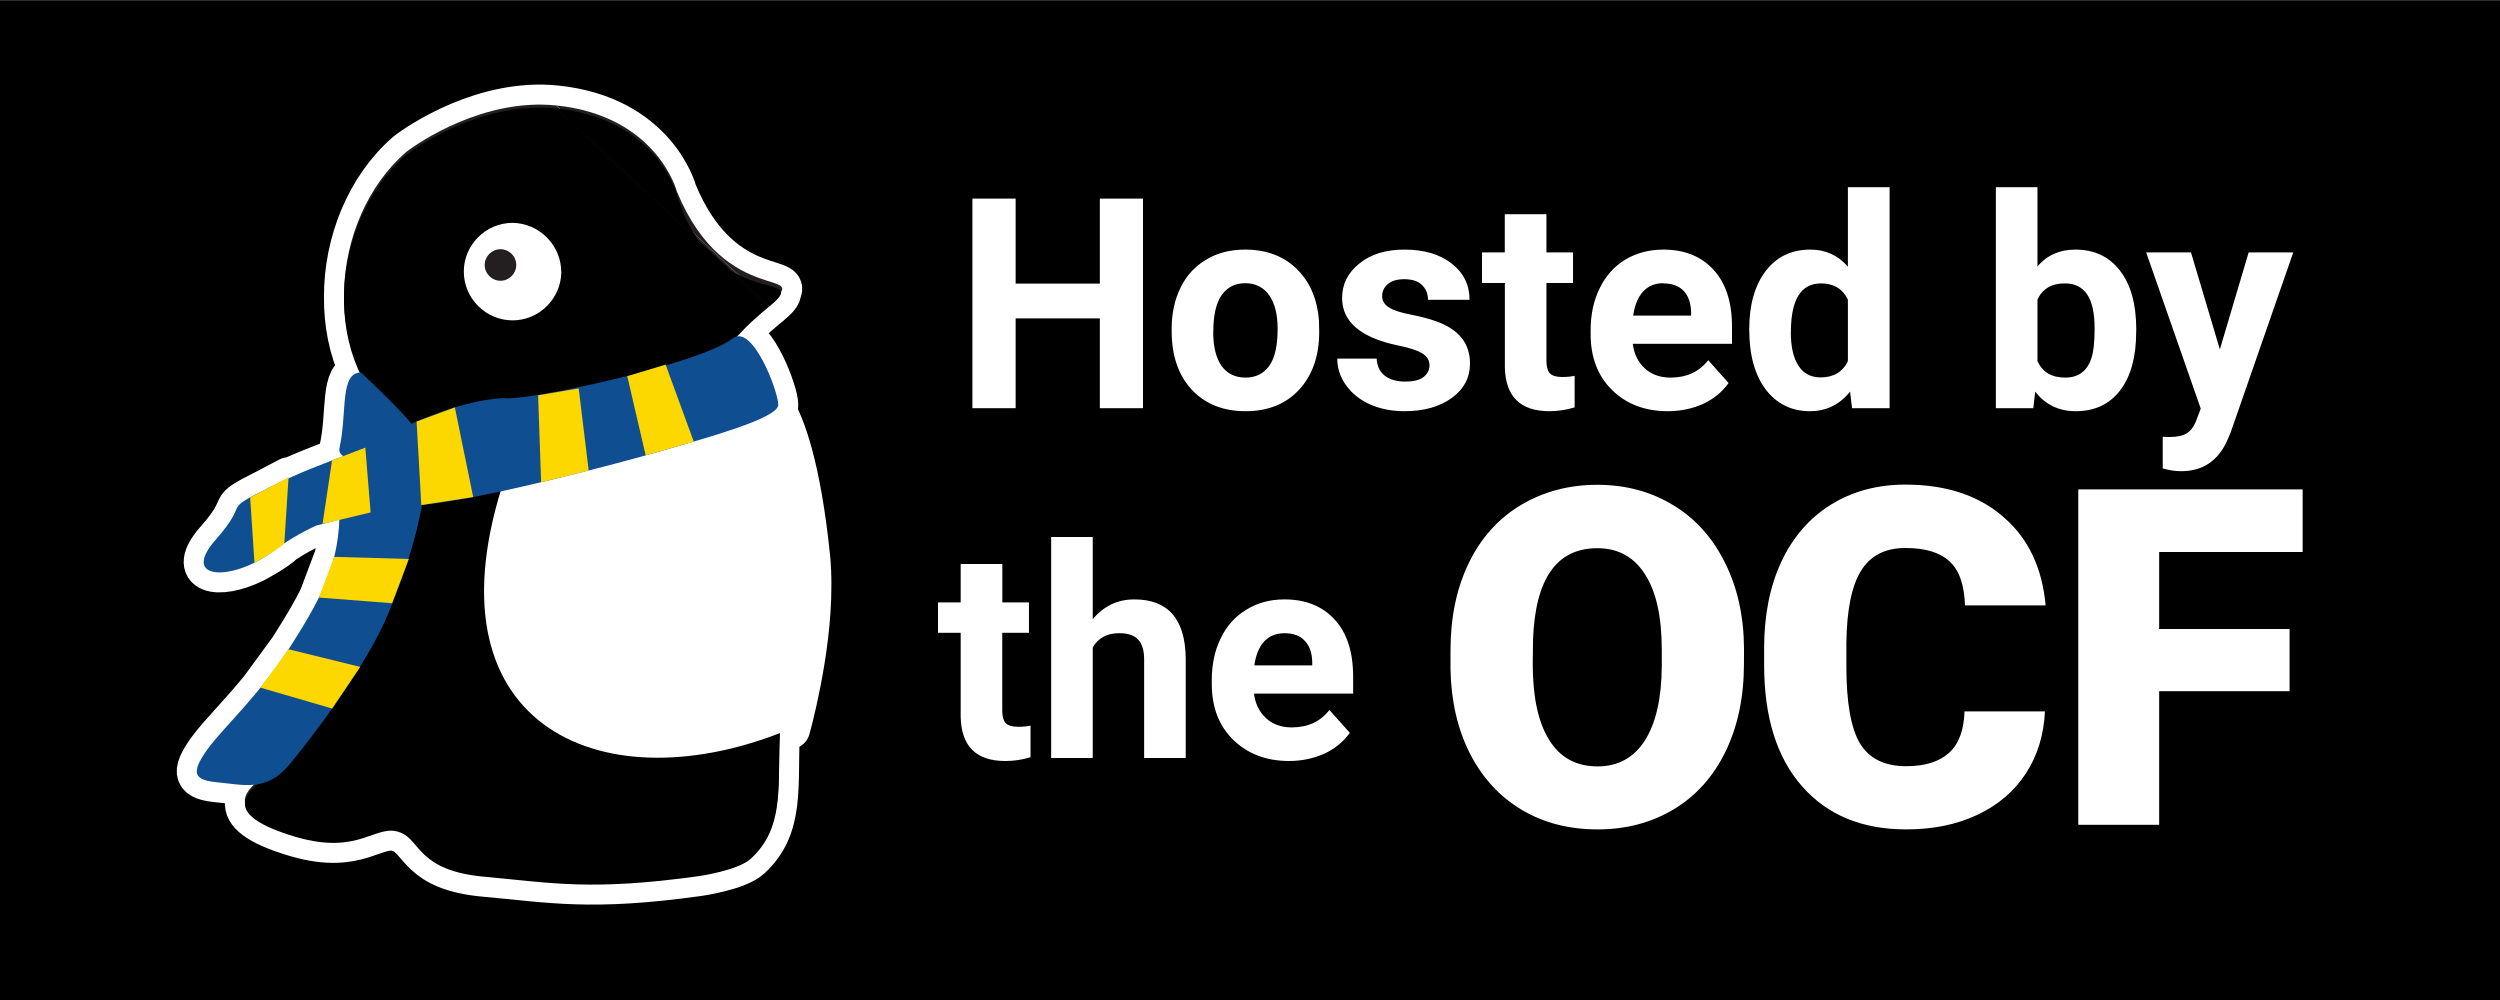
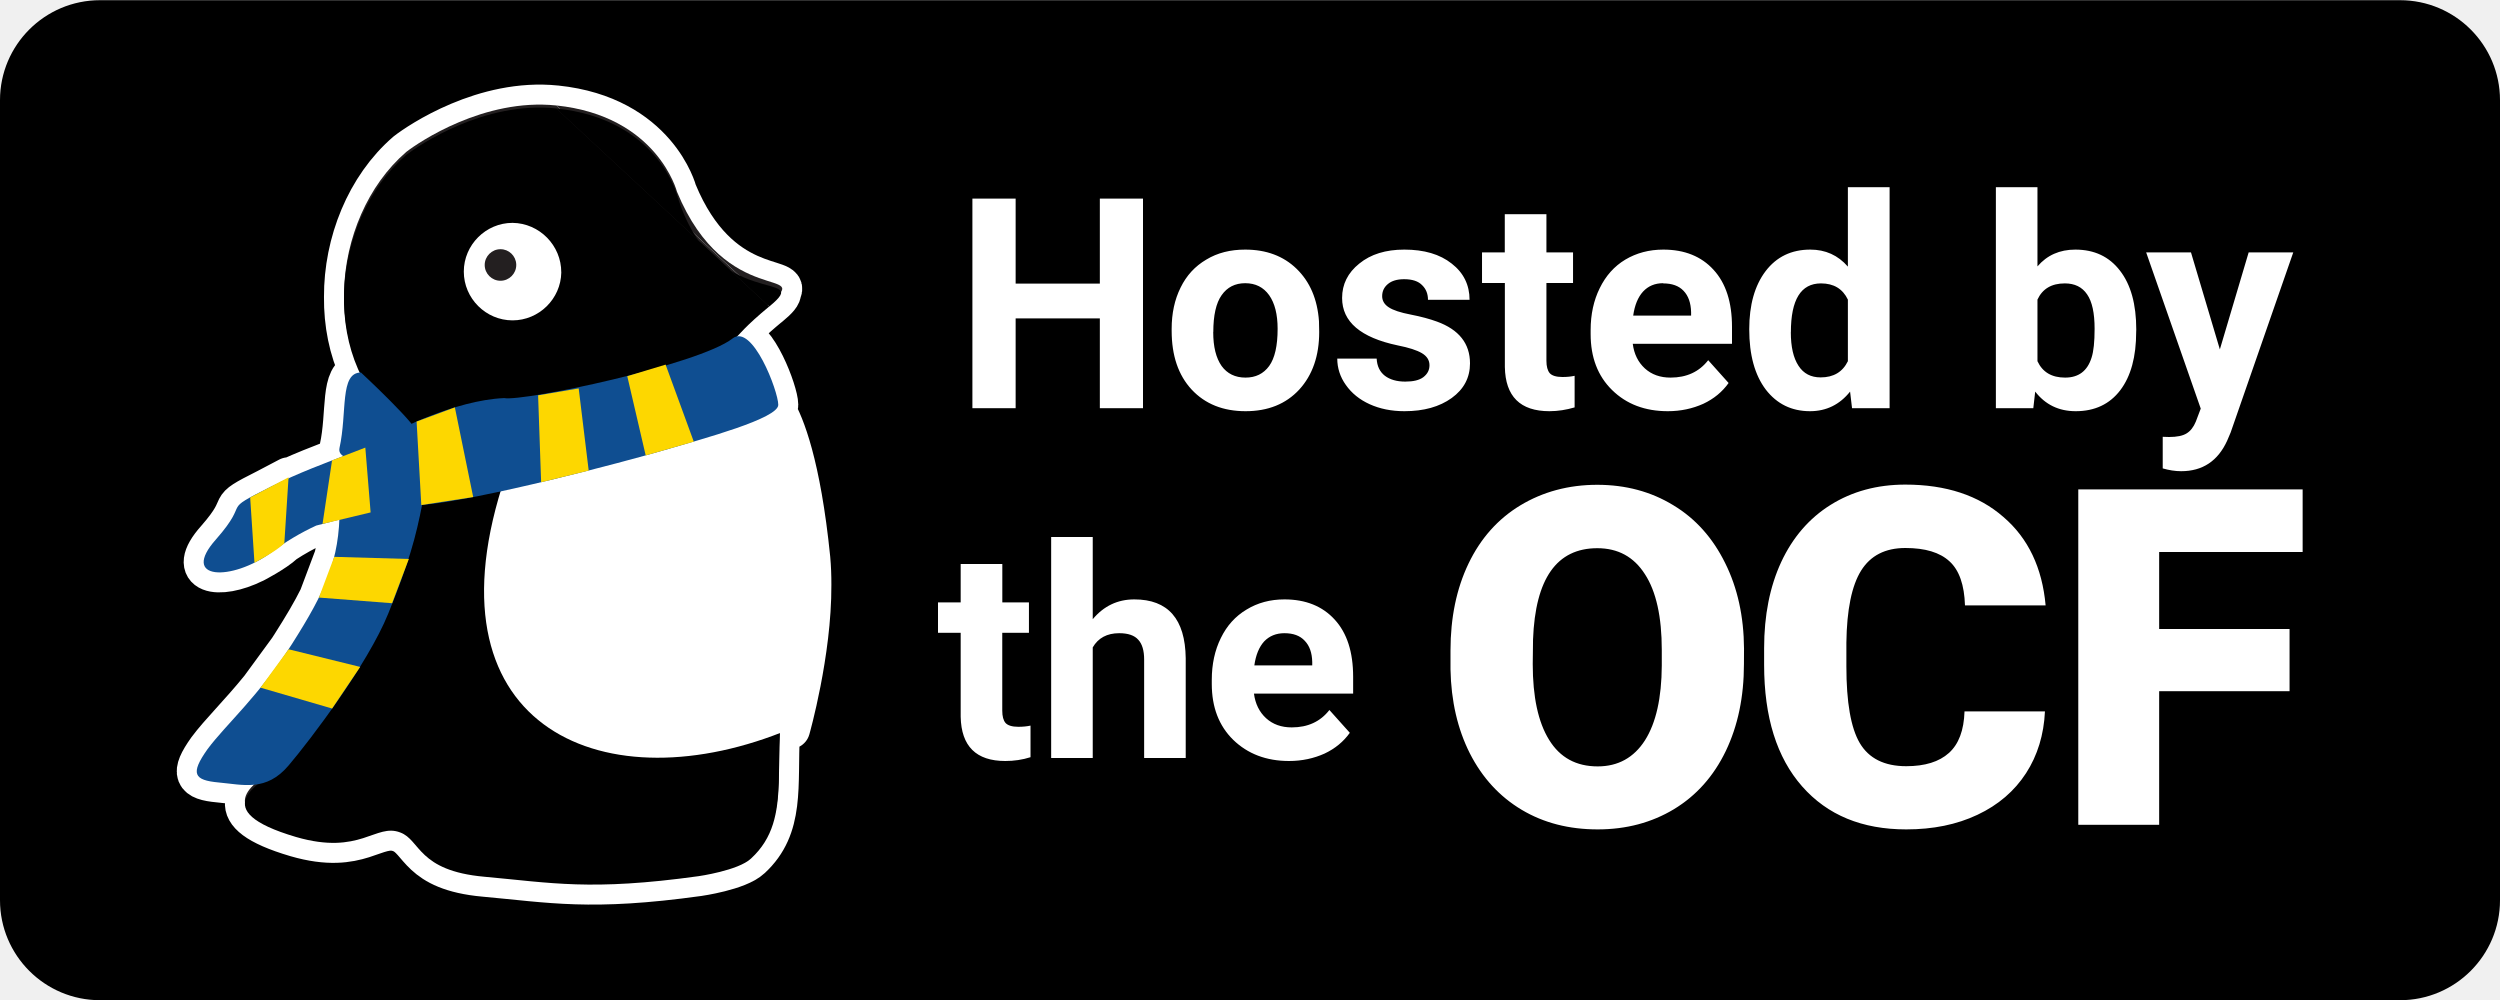
<svg xmlns="http://www.w3.org/2000/svg" width="100%" height="100%" viewBox="0 0 125 50" version="1.1" xml:space="preserve" style="fill-rule:evenodd;clip-rule:evenodd;stroke-linejoin:round;stroke-miterlimit:2;">
  <g transform="matrix(1,0,0,1,0,-1072.51)">
    <g>
-       <rect x="0" y="1072.52" width="125" height="49.999" />
+       <path d="M125,1077.52C125,1074.76 122.76,1072.52 120,1072.52L5,1072.52C2.24,1072.52 0,1074.76 0,1077.52L0,1117.52C0,1120.28 2.24,1122.52 5,1122.52L120,1122.52C122.76,1122.52 125,1120.28 125,1117.52L125,1077.52Z" />
      <g>
        <path d="M57.15,1092.92L54.992,1092.92L54.992,1088.43L50.782,1088.43L50.782,1092.92L48.62,1092.92L48.62,1082.44L50.782,1082.44L50.782,1086.69L54.992,1086.69L54.992,1082.44L57.15,1082.44L57.15,1092.92ZM58.583,1088.95C58.583,1088.18 58.731,1087.49 59.029,1086.89C59.326,1086.28 59.754,1085.82 60.314,1085.49C60.873,1085.15 61.522,1084.99 62.26,1084.99C63.313,1084.99 64.17,1085.31 64.83,1085.95C65.498,1086.6 65.871,1087.47 65.949,1088.57L65.96,1089.11C65.96,1090.3 65.628,1091.26 64.962,1091.99C64.295,1092.71 63.4,1093.07 62.279,1093.07C61.155,1093.07 60.257,1092.71 59.584,1091.99C58.916,1091.27 58.583,1090.29 58.583,1089.05L58.583,1088.95ZM60.661,1089.11C60.661,1089.85 60.801,1090.41 61.081,1090.81C61.358,1091.19 61.756,1091.39 62.275,1091.39C62.779,1091.39 63.173,1091.2 63.458,1090.81C63.74,1090.42 63.881,1089.8 63.881,1088.95C63.881,1088.23 63.74,1087.67 63.458,1087.27C63.173,1086.87 62.774,1086.67 62.26,1086.67C61.754,1086.67 61.36,1086.87 61.081,1087.27C60.804,1087.66 60.665,1088.28 60.665,1089.11L60.661,1089.11ZM71.474,1090.77C71.474,1090.52 71.348,1090.32 71.097,1090.17C70.845,1090.02 70.441,1089.89 69.887,1089.78C68.033,1089.39 67.105,1088.6 67.105,1087.41C67.105,1086.72 67.391,1086.15 67.963,1085.69C68.538,1085.22 69.289,1084.99 70.216,1084.99C71.204,1084.99 71.994,1085.22 72.586,1085.69C73.18,1086.15 73.478,1086.76 73.478,1087.5L71.399,1087.5C71.399,1087.2 71.302,1086.96 71.108,1086.77C70.916,1086.57 70.617,1086.47 70.208,1086.47C69.858,1086.47 69.587,1086.55 69.396,1086.71C69.204,1086.87 69.108,1087.07 69.108,1087.32C69.108,1087.54 69.216,1087.73 69.43,1087.87C69.651,1088.02 70.022,1088.14 70.541,1088.24C71.057,1088.34 71.493,1088.46 71.849,1088.59C72.95,1088.99 73.5,1089.69 73.5,1090.68C73.5,1091.39 73.195,1091.97 72.586,1092.41C71.976,1092.85 71.188,1093.07 70.223,1093.07C69.568,1093.07 68.988,1092.95 68.481,1092.72C67.977,1092.49 67.582,1092.17 67.294,1091.76C67.007,1091.36 66.863,1090.91 66.863,1090.44L68.833,1090.44C68.853,1090.82 68.99,1091.1 69.245,1091.3C69.497,1091.49 69.837,1091.59 70.265,1091.59C70.663,1091.59 70.963,1091.52 71.165,1091.37C71.371,1091.21 71.474,1091.02 71.474,1090.77ZM77.321,1083.22L77.321,1085.13L78.652,1085.13L78.652,1086.66L77.321,1086.66L77.321,1090.55C77.321,1090.83 77.377,1091.04 77.488,1091.17C77.596,1091.29 77.806,1091.36 78.119,1091.36C78.351,1091.36 78.555,1091.34 78.731,1091.3L78.731,1092.88C78.323,1093 77.903,1093.07 77.473,1093.07C76.011,1093.07 75.268,1092.33 75.243,1090.86L75.243,1086.66L74.101,1086.66L74.101,1085.13L75.239,1085.13L75.239,1083.22L77.321,1083.22ZM83.395,1093.07C82.254,1093.07 81.323,1092.72 80.602,1092.01C79.889,1091.31 79.532,1090.38 79.532,1089.22L79.532,1089.01C79.532,1088.23 79.684,1087.53 79.986,1086.92C80.288,1086.3 80.715,1085.82 81.267,1085.49C81.822,1085.16 82.454,1084.99 83.165,1084.99C84.23,1084.99 85.068,1085.33 85.678,1086C86.293,1086.67 86.6,1087.62 86.6,1088.85L86.6,1089.7L81.638,1089.7C81.703,1090.21 81.905,1090.62 82.242,1090.93C82.582,1091.24 83.011,1091.39 83.527,1091.39C84.331,1091.39 84.959,1091.1 85.41,1090.52L86.43,1091.66C86.118,1092.1 85.696,1092.45 85.164,1092.7C84.63,1092.94 84.039,1093.07 83.391,1093.07L83.395,1093.07ZM83.157,1086.67C82.746,1086.67 82.411,1086.81 82.152,1087.09C81.897,1087.37 81.733,1087.77 81.66,1088.29L84.555,1088.29L84.555,1088.12C84.545,1087.66 84.419,1087.3 84.177,1087.05C83.941,1086.8 83.6,1086.68 83.157,1086.68L83.157,1086.67ZM87.462,1088.97C87.462,1087.76 87.734,1086.79 88.278,1086.07C88.825,1085.35 89.571,1084.99 90.516,1084.99C91.272,1084.99 91.898,1085.27 92.394,1085.84L92.394,1081.87L94.48,1081.87L94.48,1092.92L92.602,1092.92L92.504,1092.09C91.985,1092.74 91.317,1093.07 90.501,1093.07C89.583,1093.07 88.846,1092.71 88.29,1091.99C87.738,1091.26 87.462,1090.26 87.462,1088.97ZM89.541,1089.12C89.541,1089.85 89.669,1090.41 89.926,1090.8C90.178,1091.19 90.547,1091.38 91.033,1091.38C91.676,1091.38 92.13,1091.11 92.394,1090.57L92.394,1087.49C92.135,1086.95 91.686,1086.68 91.049,1086.68C90.046,1086.68 89.544,1087.49 89.544,1089.12L89.541,1089.12ZM106.809,1089.1C106.809,1090.35 106.545,1091.32 106.015,1092.02C105.481,1092.72 104.737,1093.07 103.782,1093.07C102.938,1093.07 102.264,1092.74 101.76,1092.09L101.665,1092.92L99.794,1092.92L99.794,1081.87L101.873,1081.87L101.873,1085.83C102.352,1085.27 102.983,1084.99 103.767,1084.99C104.717,1084.99 105.46,1085.34 105.997,1086.04C106.541,1086.74 106.813,1087.72 106.813,1088.99L106.809,1089.1ZM104.73,1088.95C104.73,1088.16 104.606,1087.59 104.356,1087.23C104.107,1086.86 103.735,1086.68 103.241,1086.68C102.579,1086.68 102.123,1086.95 101.873,1087.49L101.873,1090.57C102.128,1091.12 102.589,1091.39 103.256,1091.39C103.929,1091.39 104.37,1091.06 104.579,1090.39C104.68,1090.08 104.73,1089.6 104.73,1088.95ZM110.993,1089.98L112.433,1085.13L114.663,1085.13L111.534,1094.13L111.36,1094.54C110.896,1095.56 110.129,1096.07 109.058,1096.07C108.756,1096.07 108.448,1096.02 108.136,1095.93L108.136,1094.35L108.453,1094.36C108.846,1094.36 109.139,1094.3 109.33,1094.18C109.527,1094.06 109.68,1093.86 109.791,1093.59L110.037,1092.94L107.308,1085.13L109.549,1085.13L110.993,1089.98Z" style="fill:white;fill-rule:nonzero;" />
        <path d="M50.116,1100.71L50.116,1102.63L51.447,1102.63L51.447,1104.15L50.113,1104.15L50.113,1108.04C50.113,1108.33 50.168,1108.53 50.279,1108.66C50.39,1108.78 50.601,1108.85 50.914,1108.85C51.143,1108.85 51.347,1108.83 51.526,1108.79L51.526,1110.37C51.118,1110.5 50.697,1110.56 50.264,1110.56C48.807,1110.56 48.064,1109.82 48.034,1108.35L48.034,1104.15L46.9,1104.15L46.9,1102.63L48.034,1102.63L48.034,1100.71L50.116,1100.71ZM54.637,1103.47C55.189,1102.81 55.881,1102.48 56.715,1102.48C58.404,1102.48 59.26,1103.46 59.286,1105.42L59.286,1110.41L57.207,1110.41L57.207,1105.48C57.207,1105.04 57.11,1104.71 56.916,1104.5C56.724,1104.28 56.406,1104.17 55.96,1104.17C55.35,1104.17 54.909,1104.41 54.637,1104.88L54.637,1110.41L52.558,1110.41L52.558,1099.36L54.637,1099.36L54.637,1103.47ZM64.452,1110.56C63.311,1110.56 62.38,1110.2 61.659,1109.5C60.946,1108.8 60.589,1107.87 60.589,1106.71L60.589,1106.5C60.589,1105.72 60.741,1105.02 61.043,1104.41C61.345,1103.79 61.772,1103.32 62.324,1102.99C62.879,1102.65 63.511,1102.48 64.222,1102.48C65.287,1102.48 66.125,1102.82 66.735,1103.49C67.35,1104.16 67.657,1105.11 67.657,1106.35L67.657,1107.19L62.698,1107.19C62.764,1107.7 62.966,1108.11 63.303,1108.42C63.643,1108.73 64.072,1108.88 64.588,1108.88C65.392,1108.88 66.019,1108.59 66.47,1108.01L67.491,1109.15C67.178,1109.59 66.756,1109.94 66.225,1110.19C65.691,1110.43 65.1,1110.56 64.452,1110.56ZM64.218,1104.17C63.805,1104.17 63.468,1104.31 63.209,1104.58C62.954,1104.86 62.79,1105.26 62.717,1105.78L65.612,1105.78L65.612,1105.61C65.602,1105.15 65.478,1104.8 65.238,1104.55C64.999,1104.29 64.659,1104.17 64.218,1104.17Z" style="fill:white;fill-rule:nonzero;" />
        <path d="M87.197,1105.71C87.197,1107.35 86.895,1108.8 86.29,1110.06C85.683,1111.32 84.819,1112.29 83.697,1112.97C82.584,1113.64 81.313,1113.98 79.884,1113.98C78.458,1113.98 77.192,1113.66 76.085,1113C74.979,1112.34 74.115,1111.4 73.493,1110.18C72.878,1108.96 72.555,1107.56 72.525,1105.98L72.525,1105.03C72.525,1103.39 72.825,1101.94 73.425,1100.69C74.029,1099.43 74.892,1098.46 76.014,1097.78C77.142,1097.1 78.425,1096.75 79.861,1096.75C81.282,1096.75 82.55,1097.09 83.663,1097.77C84.777,1098.44 85.641,1099.41 86.256,1100.66C86.876,1101.9 87.191,1103.33 87.201,1104.94L87.197,1105.71ZM83.089,1105.01C83.089,1103.35 82.808,1102.08 82.246,1101.22C81.692,1100.35 80.898,1099.92 79.865,1099.92C77.837,1099.92 76.766,1101.44 76.652,1104.48L76.637,1105.71C76.637,1107.36 76.909,1108.62 77.454,1109.5C78,1110.39 78.811,1110.83 79.884,1110.83C80.907,1110.83 81.694,1110.39 82.246,1109.53C82.8,1108.66 83.081,1107.41 83.089,1105.79L83.089,1105.01ZM102.247,1108.08C102.194,1109.24 101.879,1110.28 101.302,1111.17C100.725,1112.06 99.915,1112.76 98.872,1113.25C97.837,1113.74 96.65,1113.98 95.312,1113.98C93.11,1113.98 91.375,1113.27 90.107,1111.83C88.84,1110.39 88.206,1108.37 88.206,1105.75L88.206,1104.92C88.206,1103.28 88.491,1101.84 89.061,1100.61C89.635,1099.38 90.46,1098.42 91.536,1097.75C92.61,1097.08 93.853,1096.74 95.267,1096.74C97.302,1096.74 98.938,1097.28 100.172,1098.36C101.41,1099.42 102.112,1100.9 102.281,1102.78L98.249,1102.78C98.218,1101.76 97.961,1101.02 97.478,1100.58C96.994,1100.13 96.257,1099.91 95.267,1099.91C94.261,1099.91 93.524,1100.29 93.056,1101.04C92.587,1101.79 92.341,1102.99 92.319,1104.64L92.319,1105.83C92.319,1107.62 92.541,1108.9 92.987,1109.66C93.441,1110.43 94.216,1110.82 95.312,1110.82C96.244,1110.82 96.955,1110.6 97.444,1110.16C97.935,1109.72 98.196,1109.03 98.226,1108.08L102.247,1108.08ZM114.478,1107.07L107.958,1107.07L107.958,1113.75L103.914,1113.75L103.914,1096.98L115.132,1096.98L115.132,1100.11L107.958,1100.11L107.958,1103.96L114.478,1103.96L114.478,1107.07Z" style="fill:white;fill-rule:nonzero;" />
      </g>
      <g id="path3240" transform="matrix(1,0,0,1,0,1072.51)">
        <path d="M17.199,14.85C17.186,12.134 18.302,9.333 20.311,7.598C20.944,7.104 24.21,4.897 27.811,5.272L27.809,5.271C32.873,5.798 33.848,9.585 33.848,9.585C35.979,14.751 39.623,13.727 39.053,14.601C39.083,14.745 38.913,14.956 38.464,15.325L38.461,15.323C37.536,16.087 37.133,16.523 36.865,16.816C37.815,16.671 38.914,19.615 38.914,20.242C38.914,20.318 38.867,20.398 38.782,20.481C39.219,21.229 40.037,23.2 40.515,27.927C40.554,28.355 40.571,28.799 40.569,29.249C40.585,32.653 39.505,36.448 39.505,36.448C39.335,36.519 39.164,36.588 38.994,36.654C38.862,39.292 39.254,41.361 37.549,42.928C36.912,43.528 34.921,43.809 34.921,43.809C29.52,44.559 27.554,44.137 24.217,43.837C20.879,43.537 21.029,41.999 20.015,41.624C18.781,41.142 18.029,42.787 14.803,41.849C12.758,41.246 12.195,40.65 12.249,40.122C12.209,39.801 12.414,39.503 12.684,39.239C12.118,39.291 11.537,39.179 10.933,39.123C9.694,39.009 9.501,38.69 10.376,37.457C10.998,36.619 11.954,35.705 13.025,34.383L13.024,34.382L14.428,32.463L14.429,32.463C14.484,32.378 14.54,32.292 14.595,32.204C15.146,31.337 15.594,30.586 15.946,29.875L16.711,27.842L16.711,27.842C16.854,27.264 16.938,26.662 16.969,25.994L16.195,26.18C16.06,26.215 15.932,26.248 15.811,26.278C15.258,26.533 14.725,26.829 14.216,27.163L14.216,27.169C13.733,27.618 12.723,28.136 12.723,28.136L12.723,28.134C10.944,29.021 9.227,28.73 10.805,26.962C12.55,24.975 11.004,25.612 13.329,24.442L14.428,23.864L14.425,23.915C15.172,23.578 15.915,23.284 16.603,23.02L16.603,23.018L17.163,22.803C17.012,22.709 16.938,22.576 16.973,22.406C17.363,20.654 16.99,18.71 17.981,18.628C17.438,17.471 17.186,16.168 17.199,14.85ZM34.685,11.663L36.928,13.749L36.933,13.751L34.683,11.66L34.685,11.663Z" style="fill:white;fill-rule:nonzero;stroke:white;stroke-width:2px;" />
      </g>
      <g id="Layer_1-2" transform="matrix(0.144229,0,0,0.144229,9.83847,1077.74)">
        <g id="g3238">
          <path id="path32401" d="M192.53,107.25C195.13,105.95 214.11,159.52 204.75,198.01C197.99,225.57 207.75,246.01 192.13,260.36C187.71,264.52 173.91,266.47 173.91,266.47C136.46,271.67 122.83,268.74 99.69,266.66C76.55,264.58 77.59,253.92 70.56,251.32C61.98,247.94 56.78,259.38 34.41,252.88C2.68,243.52 22.41,234.42 26.35,230.26C64.76,179.94 66.72,100.71 66.72,100.71C99.49,96.81 178.72,114.8 192.52,107.26" style="fill:rgb(35,31,32);fill-rule:nonzero;" />
        </g>
        <path id="path3228" d="M124.62,0.3C99.65,-2.31 77,13 72.61,16.42C45.83,39.56 41.92,90.01 72.61,111.08C72.61,111.08 77.03,105.08 111.61,101.72C146.46,98.34 165.44,90.28 175.32,86.38C189.32,81.18 182.08,82.48 198.46,68.96" style="fill:rgb(35,31,32);fill-rule:nonzero;" />
        <path id="path3228-2" d="M198.47,68.95C214.59,55.69 183.53,71.57 166.47,30.2C166.47,30.2 159.71,3.94 124.6,0.29" style="fill:rgb(35,31,32);fill-rule:nonzero;" />
        <g id="g3230">
          <path id="path3232" d="M126.37,57.18C126.218,66.344 118.638,73.8 109.472,73.8C100.201,73.8 92.572,66.171 92.572,56.9C92.572,47.634 100.194,40.007 109.46,40C118.79,40.104 126.399,47.83 126.36,57.16" style="fill:white;fill-rule:nonzero;" />
        </g>
        <g id="g3234">
          <path id="path3236" d="M110.75,54.31C110.754,54.4 110.757,54.49 110.757,54.58C110.757,57.581 108.287,60.05 105.287,60.05C102.286,60.05 99.817,57.581 99.817,54.58C99.817,51.579 102.286,49.11 105.287,49.11L105.29,49.11C108.191,49.102 110.617,51.412 110.75,54.31" style="fill:rgb(35,31,32);fill-rule:nonzero;" />
        </g>
        <g id="g3266">
          <path id="path3268" d="M105.77,131.54C79.39,215.76 142.19,242.05 205.69,215.42C205.69,215.42 215.03,182.59 212.69,157.37C208.01,111.08 198.63,102.91 198.63,102.91C185.63,108.63 105.78,131.54 105.78,131.54" style="fill:white;fill-rule:nonzero;" />
        </g>
        <g id="g3238-2">
          <path id="path3240-2" d="M192.53,108.27C195.13,106.97 214.11,160.54 204.75,199.03C197.99,226.59 207.75,247.03 192.13,261.38C187.71,265.54 173.91,267.49 173.91,267.49C136.46,272.69 122.83,269.76 99.69,267.68C76.55,265.6 77.59,254.94 70.56,252.34C62,249 56.79,260.4 34.42,253.9C2.69,244.54 22.42,235.44 26.36,231.28C73.69,182.39 77.85,137.92 77.85,137.92C110.62,134.02 178.75,115.82 192.53,108.27" style="fill-rule:nonzero;" />
        </g>
        <g id="g3266-2">
          <path id="path3268-2" d="M105.77,132.57C79.39,216.79 142.19,243.08 205.69,216.45C205.69,216.45 215.03,183.62 212.69,158.4C208.01,112.11 198.63,103.94 198.63,103.94C185.63,109.66 105.78,132.57 105.78,132.57" style="fill:white;fill-rule:nonzero;" />
        </g>
        <path id="path3228-3" d="M124.62,1.32C99.62,-1.28 77.03,14.06 72.62,17.44C45.82,40.58 41.92,91 72.61,112.1C72.61,112.1 77.03,106.1 111.61,102.74C146.46,99.36 165.44,91.3 175.32,87.4C189.32,82.2 182.08,83.5 198.46,69.98" style="fill-rule:nonzero;" />
        <path id="path3228-4" d="M198.47,70C214.59,56.74 178.97,72.86 166.47,31.25C166.47,31.25 159.71,4.99 124.6,1.34" style="fill-rule:nonzero;" />
        <g id="g3230-2">
          <path id="path3232-2" d="M126.37,58.2C126.207,67.356 118.63,74.8 109.473,74.8C100.202,74.8 92.573,67.171 92.573,57.9C92.573,48.634 100.194,41.007 109.46,41C118.79,41.104 126.399,48.83 126.36,58.16" style="fill:white;fill-rule:nonzero;" />
        </g>
        <g id="g3234-2">
          <path id="path3236-2" d="M110.75,55.33C110.754,55.42 110.757,55.51 110.757,55.6C110.757,58.601 108.287,61.07 105.287,61.07C102.286,61.07 99.817,58.601 99.817,55.6C99.817,52.599 102.286,50.13 105.287,50.13L105.29,50.13C108.191,50.122 110.617,52.432 110.75,55.33" style="fill:rgb(35,31,32);fill-rule:nonzero;" />
        </g>
        <g id="g3817">
          <g id="g3198">
            <path id="path3200" d="M56.92,92.88C49.47,92.88 52.23,106.68 49.47,119.09C48.09,125.71 70.53,124.04 76.6,114.38C77.7,112.17 56.92,92.88 56.92,92.88" style="fill:rgb(15,78,145);fill-rule:nonzero;" />
          </g>
          <g id="g3202">
            <path id="path3204" d="M49.53,139.85C49.53,158.06 44.53,168.85 32.98,187.03C21.43,205.21 10.07,214.9 3.73,223.45C-2.34,232 -1,234.21 7.59,235C16.18,235.79 24.09,238.23 31.82,229.12C39.55,220.01 59.19,194.12 66.36,176.5C73.53,158.88 76,149.79 78.22,138.2C80.44,126.61 44.56,139.86 44.56,139.86" style="fill:rgb(15,78,145);fill-rule:nonzero;" />
          </g>
        </g>
        <path id="path3208" d="M185.71,81.09C192.61,75.7 201.59,99.37 201.59,104.09C201.59,108.81 175.94,115.73 161.92,119.83C147.9,123.93 98.32,137.08 77.84,138.83C61.24,140.34 49.17,144 41.41,145.94C35.923,148.471 30.72,151.578 25.89,155.21C12.09,165.34 -6,164.91 6.7,150.68C19.2,136.45 7.35,141.63 25.89,132.36C44.43,123.09 64.35,118.11 68.89,113.36C68.89,113.36 89.16,102.5 106.54,101.74C113.22,103.03 174.09,90.14 185.73,81.09" style="fill:rgb(15,78,145);fill-rule:nonzero;" />
        <path d="M149.24,94.15L162.53,90.14L172.3,116.84L155.63,121.63L149.24,94.15Z" style="fill:rgb(253,215,0);fill-rule:nonzero;" />
        <path d="M118.33,100.78L132.4,98.39L135.87,126.87L119.38,130.92L118.33,100.78Z" style="fill:rgb(253,215,0);fill-rule:nonzero;" />
        <path d="M76.21,109.88L89.47,104.96L95.83,136.06L77.84,138.82L76.21,109.88Z" style="fill:rgb(253,215,0);fill-rule:nonzero;" />
        <path d="M46.9,123.34L58.43,118.91L60.27,141.38L43.6,145.37L46.9,123.34Z" style="fill:rgb(253,215,0);fill-rule:nonzero;" />
        <path d="M30.35,152.12L31.82,129.2L18.51,136.2L20,158.82C20,158.82 27,155.23 30.35,152.12Z" style="fill:rgb(253,215,0);fill-rule:nonzero;" />
        <path d="M47.65,156.78L42.34,170.9L67.72,172.86L73.52,157.52L47.65,156.78Z" style="fill:rgb(253,215,0);fill-rule:nonzero;" />
        <path d="M31.82,188.82L22.09,202.13L46.92,209.37L56.65,194.94L31.82,188.82Z" style="fill:rgb(253,215,0);fill-rule:nonzero;" />
      </g>
    </g>
  </g>
</svg>
